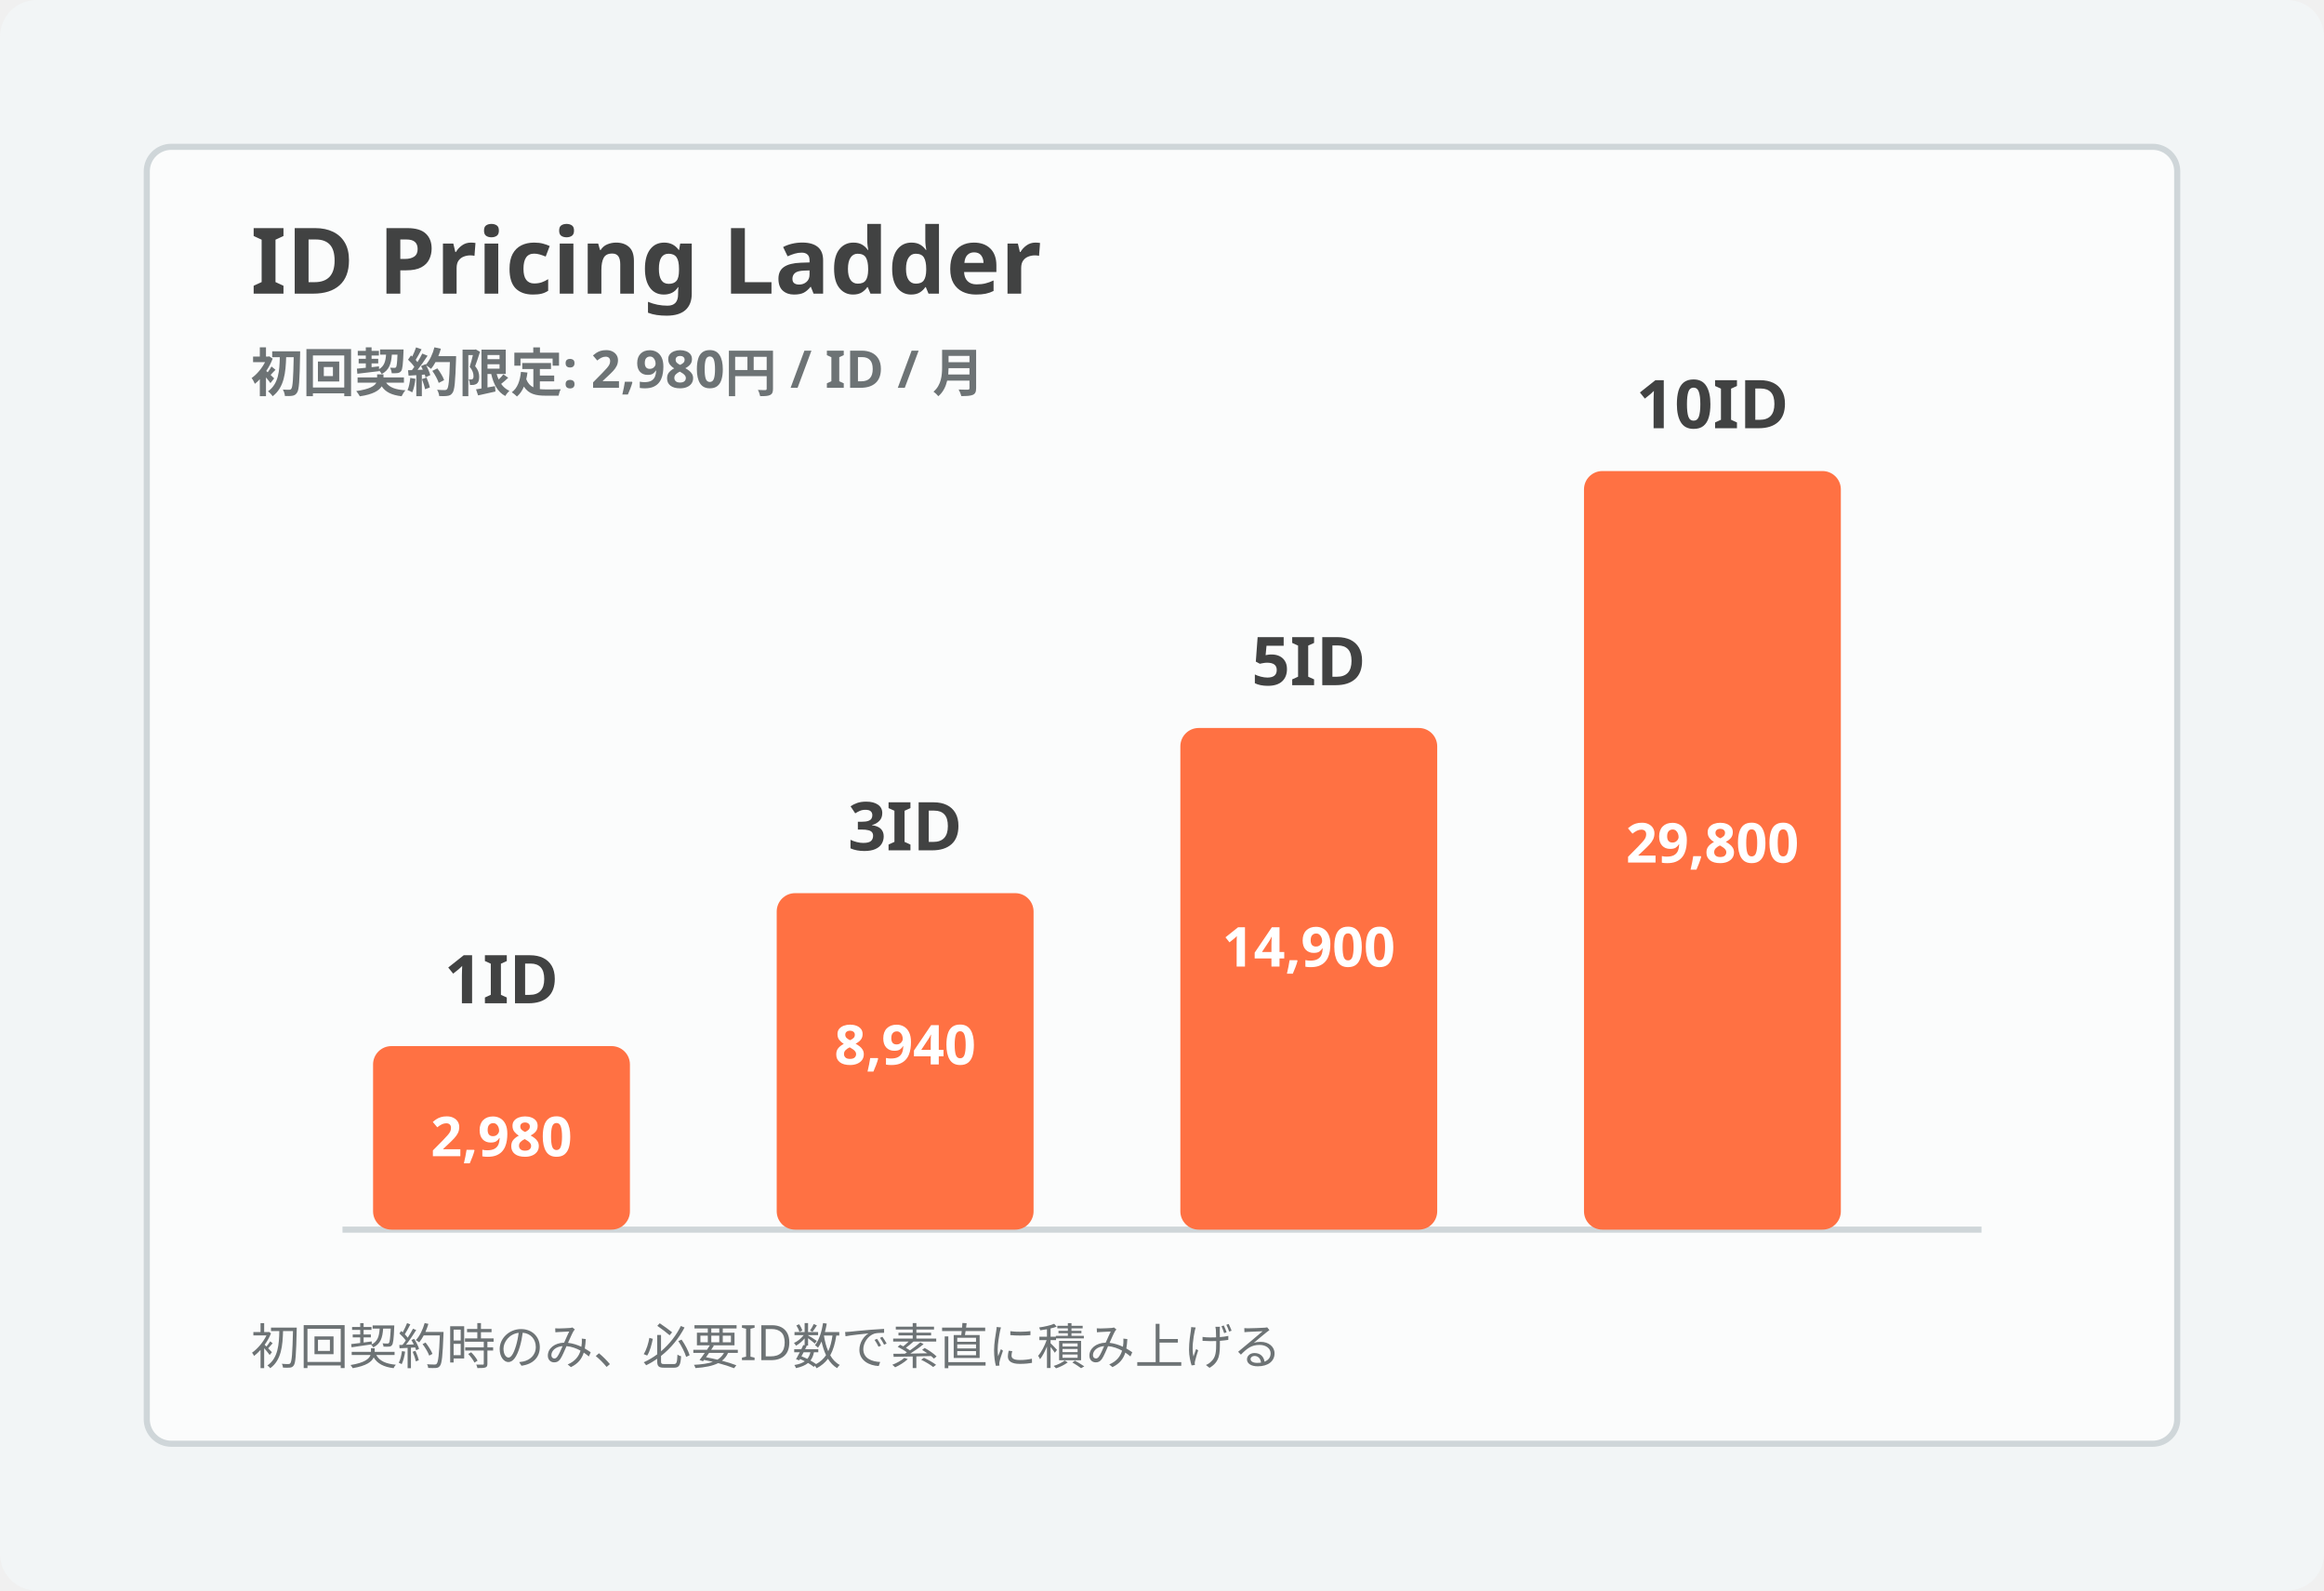
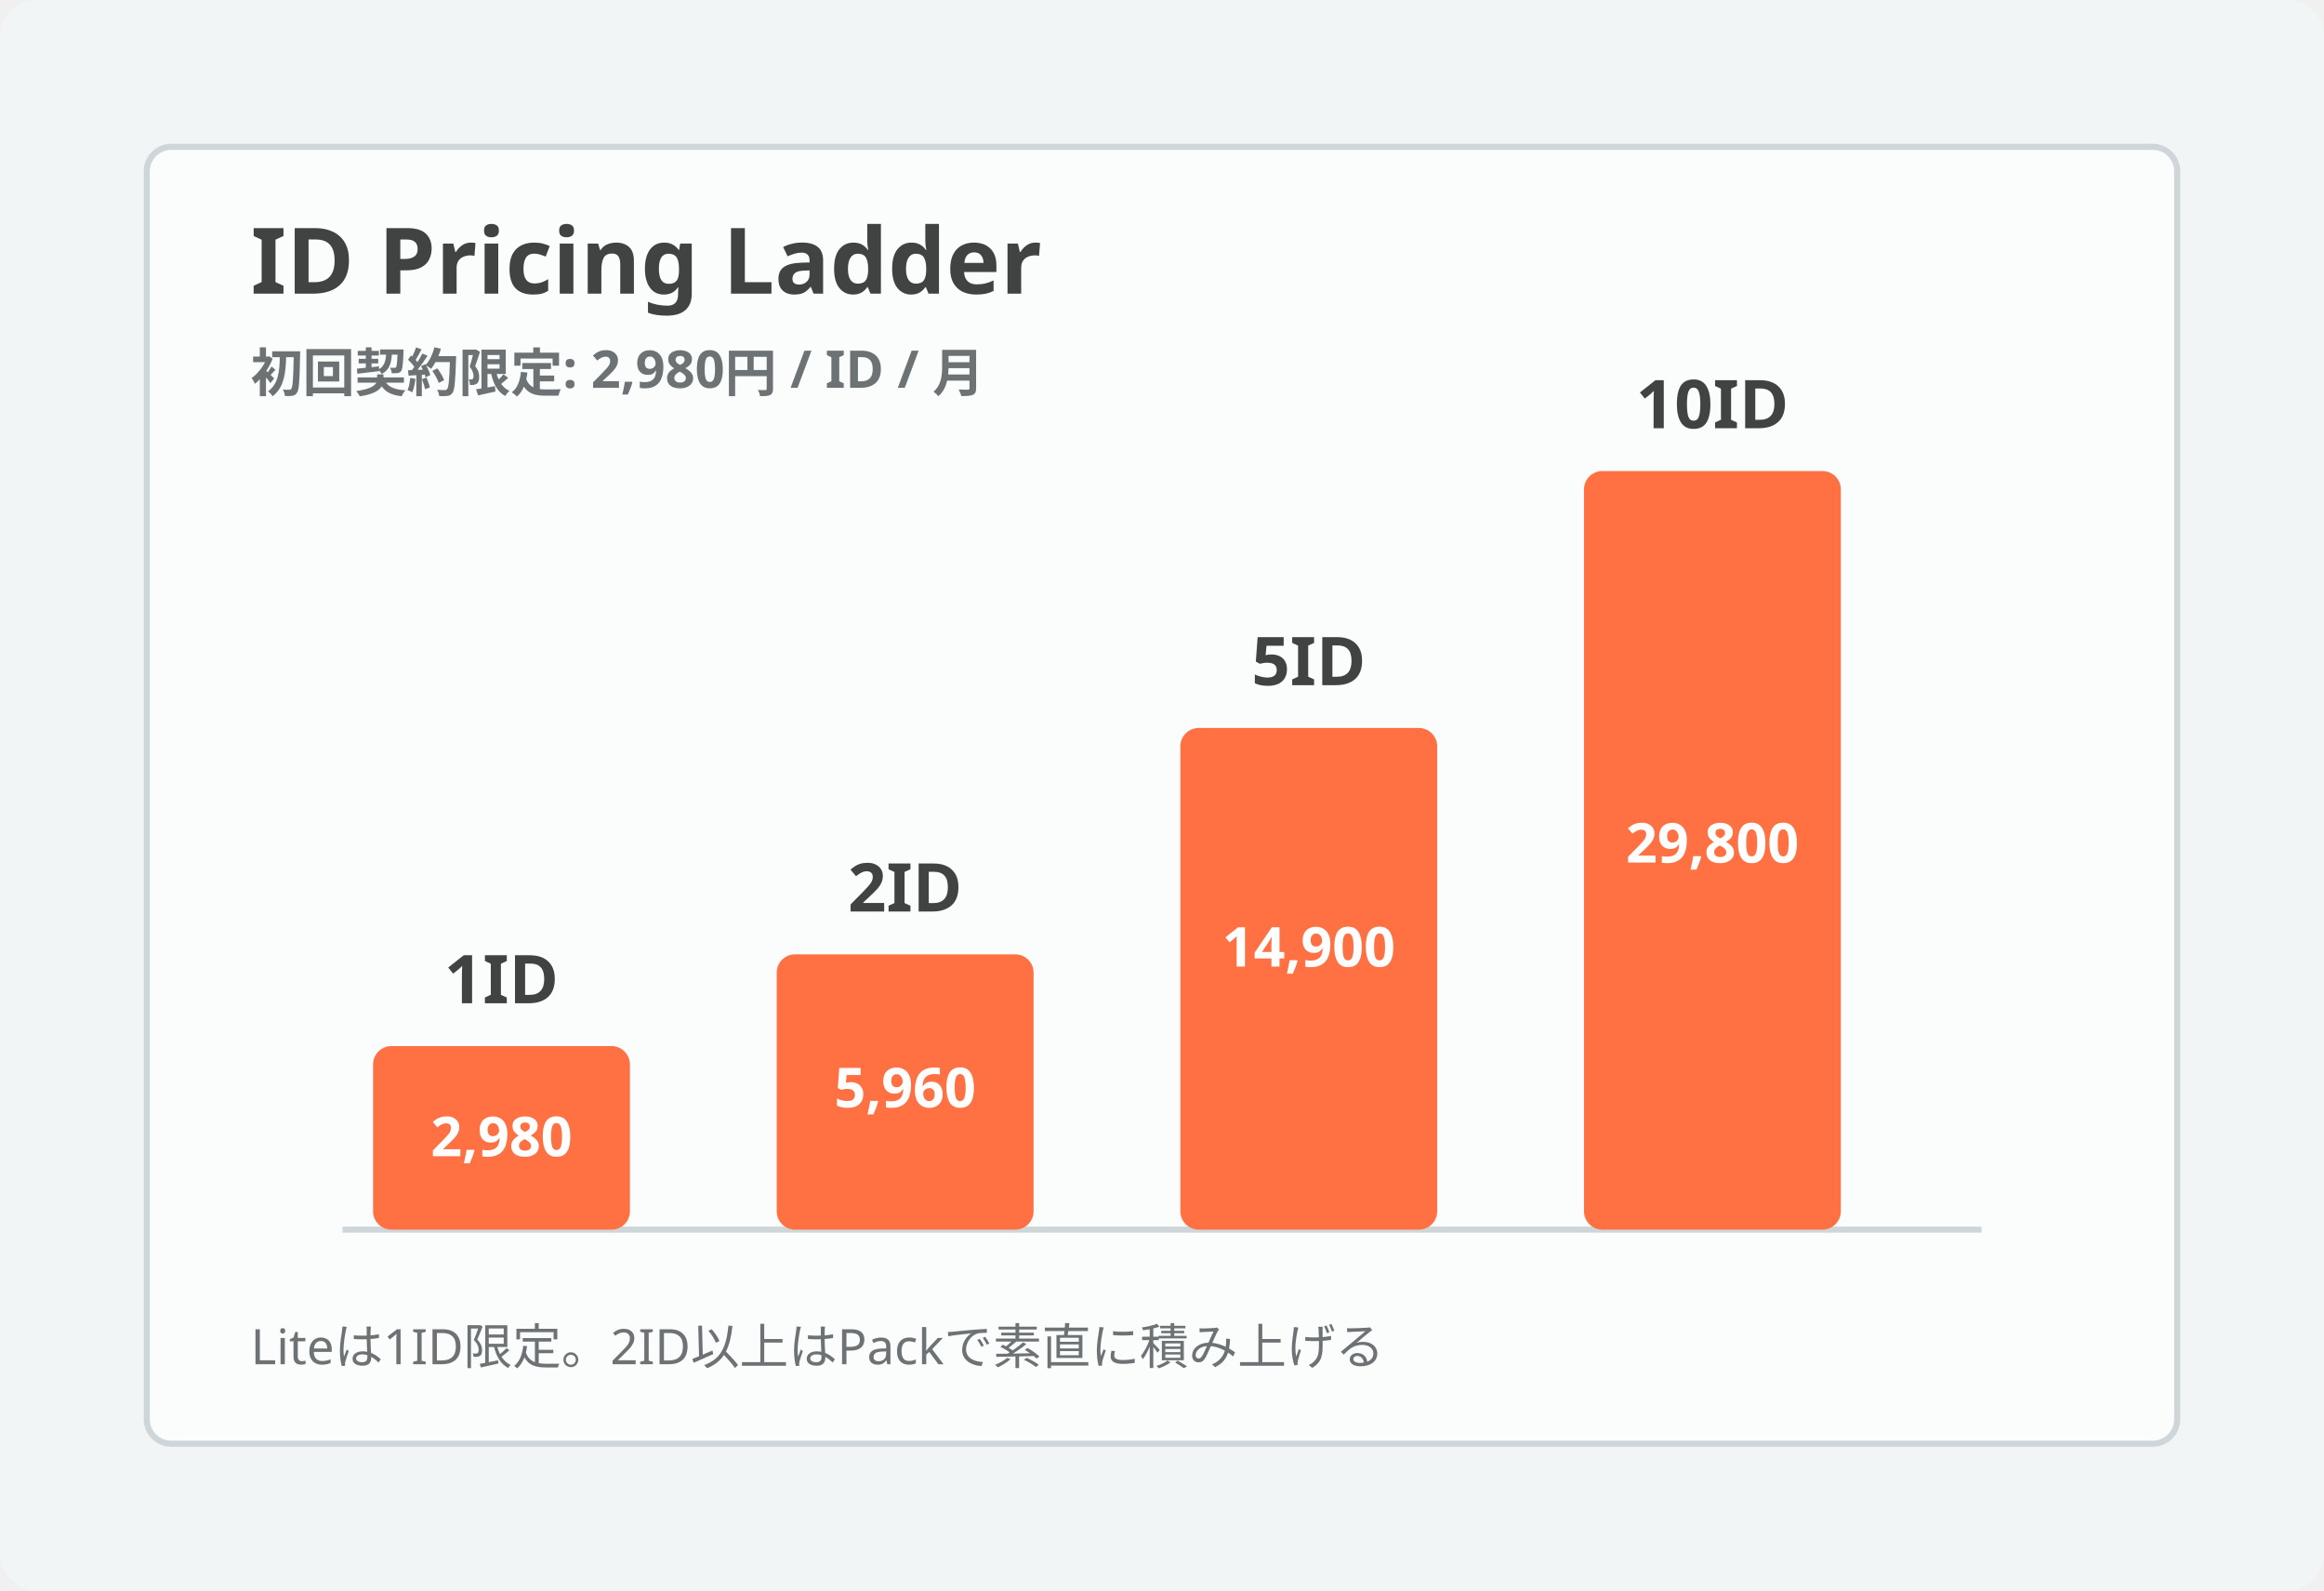
<svg xmlns="http://www.w3.org/2000/svg" viewBox="0 0 760 520" role="img" aria-labelledby="title desc">
  <rect width="760" height="520" rx="12" fill="#f2f5f6" />
  <rect x="48" y="48" width="664" height="424" rx="8" fill="#fbfcfc" stroke="#cfd6d9" stroke-width="2" />
  <text x="82" y="96" fill="#414242" font-family="system-ui, sans-serif" font-size="30" font-weight="850">ID Pricing Ladder</text>
  <text x="82" y="128" fill="#6d7375" font-family="system-ui, sans-serif" font-size="17" font-weight="700">初回契約限定: 2,980円 / ID / 月</text>
  <line x1="112" y1="402" x2="648" y2="402" stroke="#cfd6d9" stroke-width="2" />
  <g fill="#ff7143">
    <rect x="122" y="342" width="84" height="60" rx="6" />
-     <rect x="254" y="292" width="84" height="110" rx="6" />
+     <rect x="254" y="312" width="84" height="90" rx="6" />
    <rect x="386" y="238" width="84" height="164" rx="6" />
    <rect x="518" y="154" width="84" height="248" rx="6" />
  </g>
  <g fill="#414242" font-family="system-ui, sans-serif" text-anchor="middle" font-weight="850">
    <text x="164" y="328" font-size="22">1ID</text>
-     <text x="296" y="278" font-size="22">3ID</text>
+     <text x="296" y="298" font-size="22">2ID</text>
    <text x="428" y="224" font-size="22">5ID</text>
    <text x="560" y="140" font-size="22">10ID</text>
  </g>
  <g fill="#fff" font-family="system-ui, sans-serif" text-anchor="middle" font-weight="900">
    <text x="164" y="378" font-size="18">2,980</text>
-     <text x="296" y="348" font-size="18">8,940</text>
+     <text x="296" y="362" font-size="18">5,960</text>
    <text x="428" y="316" font-size="18">14,900</text>
    <text x="560" y="282" font-size="18">29,800</text>
  </g>
-   <text x="82" y="446" fill="#6d7375" font-family="system-ui, sans-serif" font-size="16">初回契約時のみ、必要ID数で素直に積み上げる</text>
+   <text x="82" y="446" fill="#6d7375" font-family="system-ui, sans-serif" font-size="16">Liteは1ID限定。2ID以上はPackで素直に積み上げる</text>
</svg>
